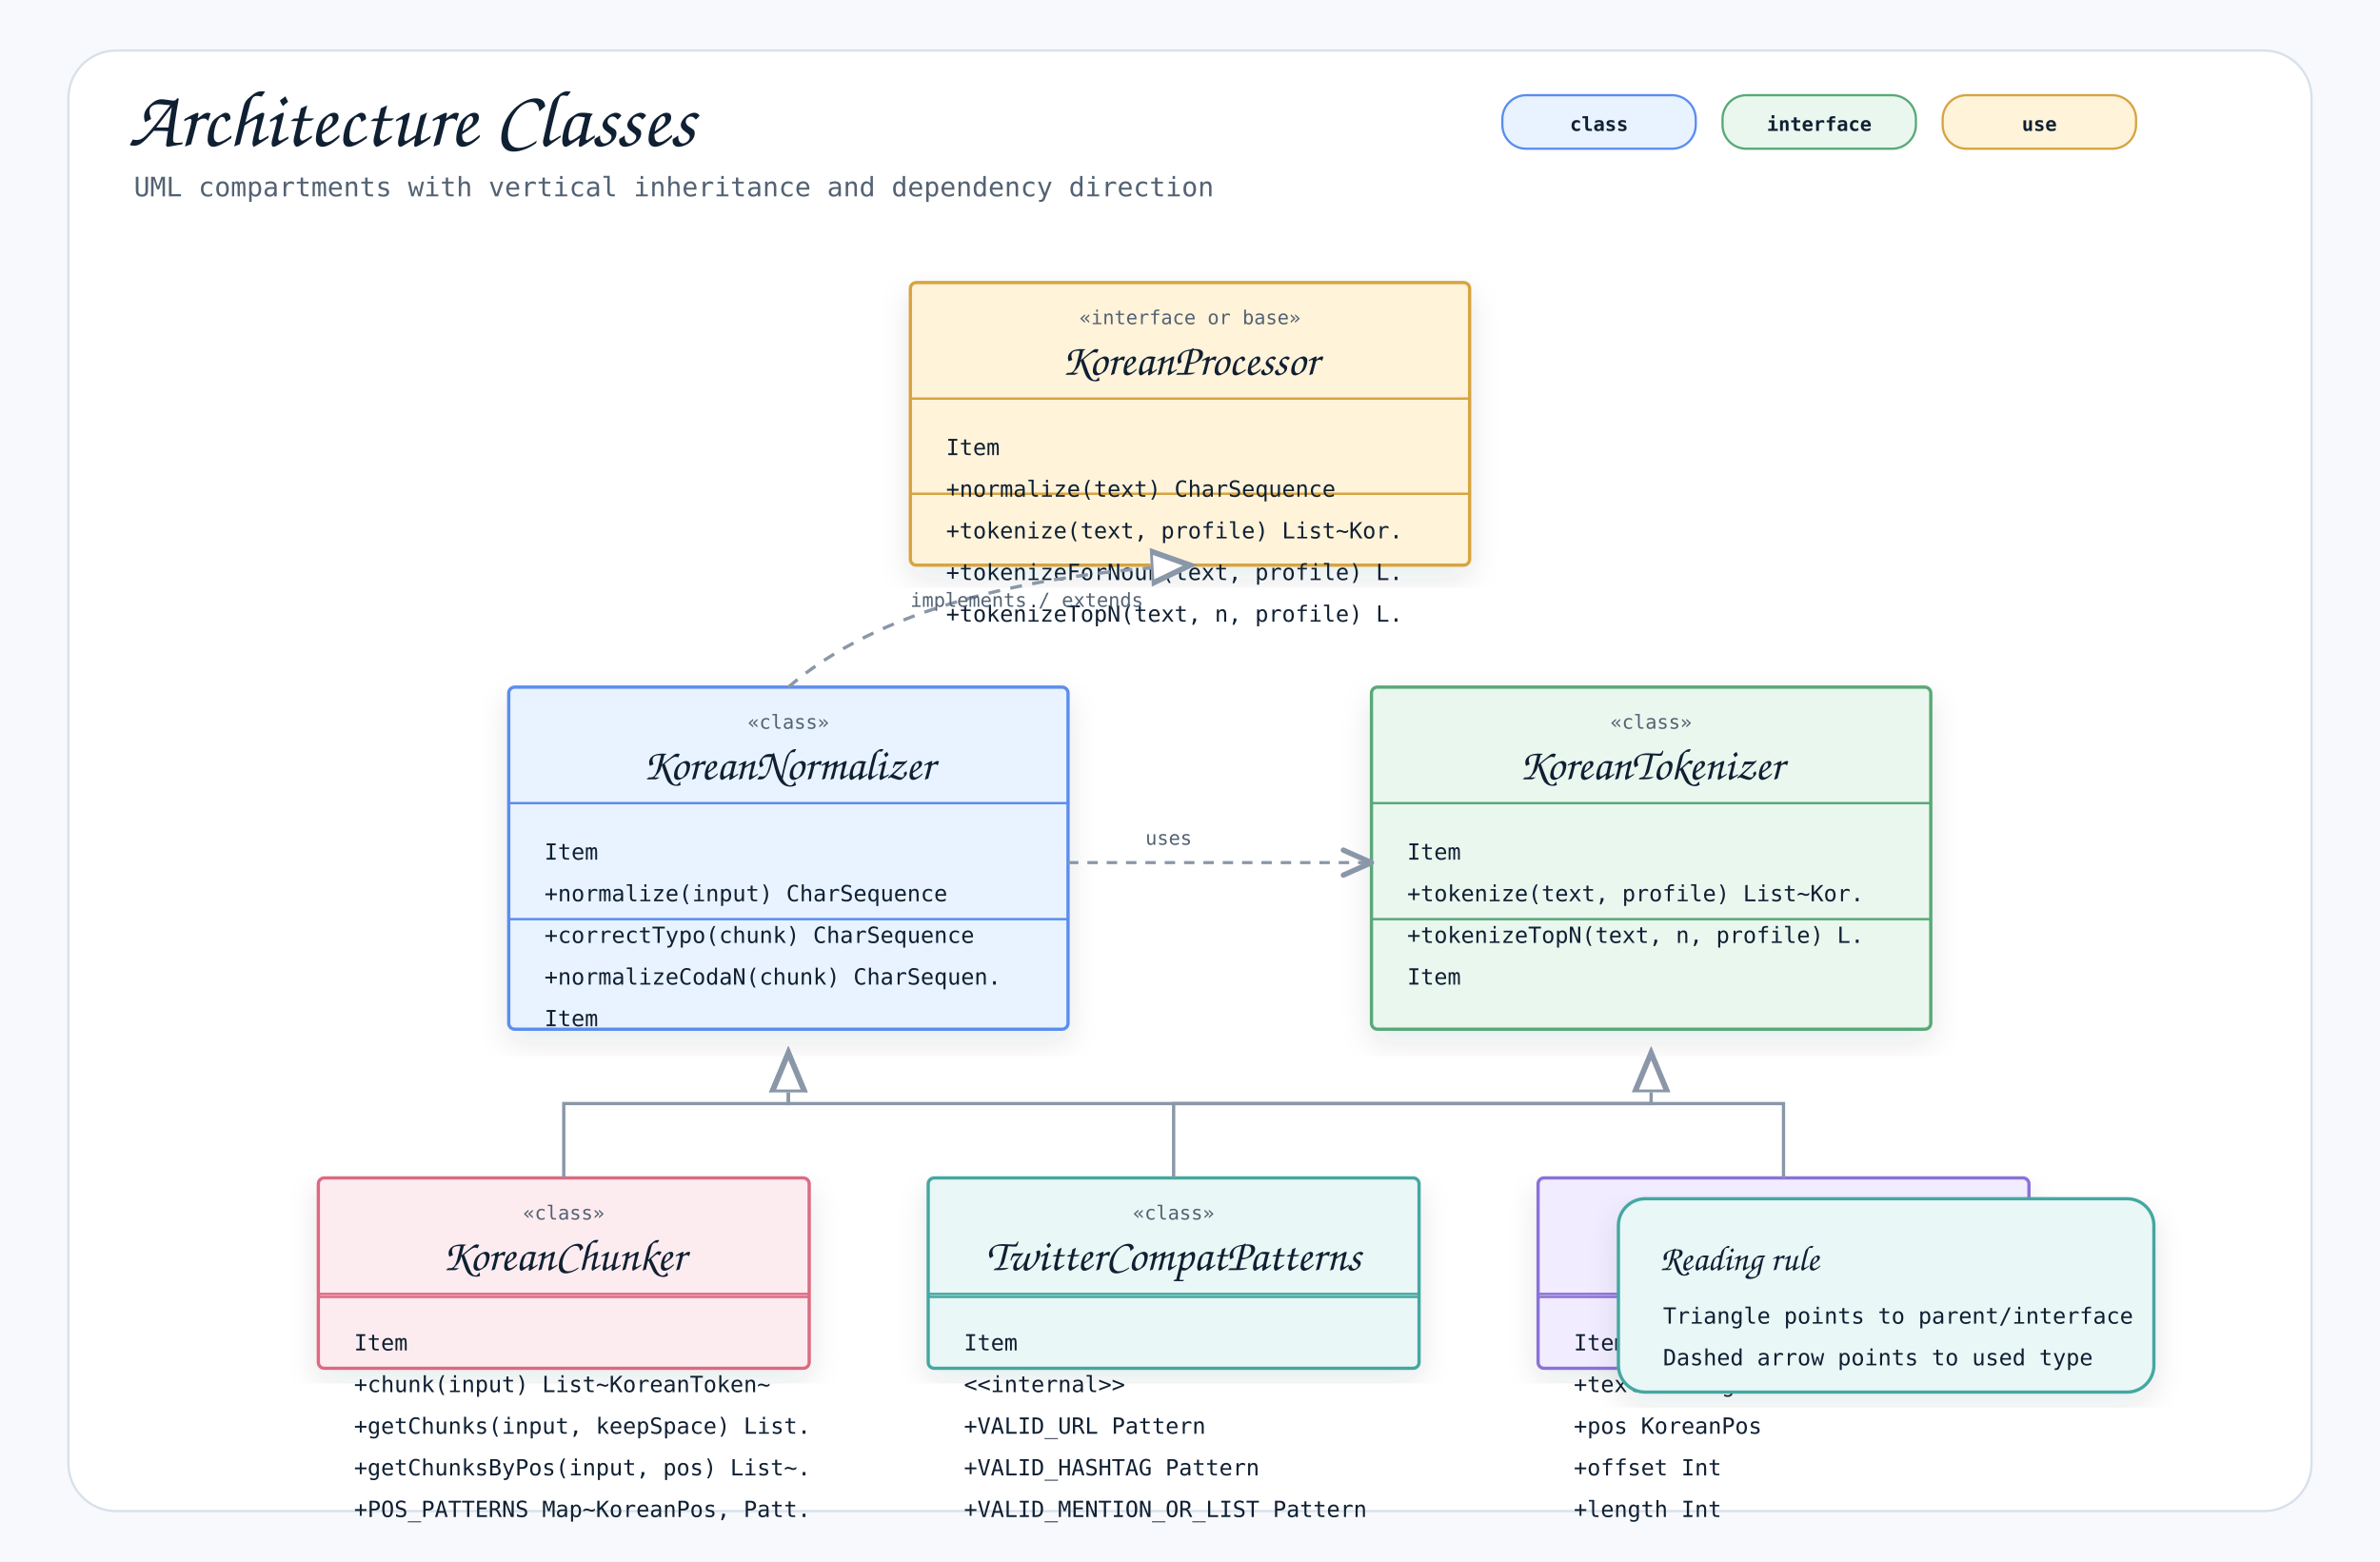
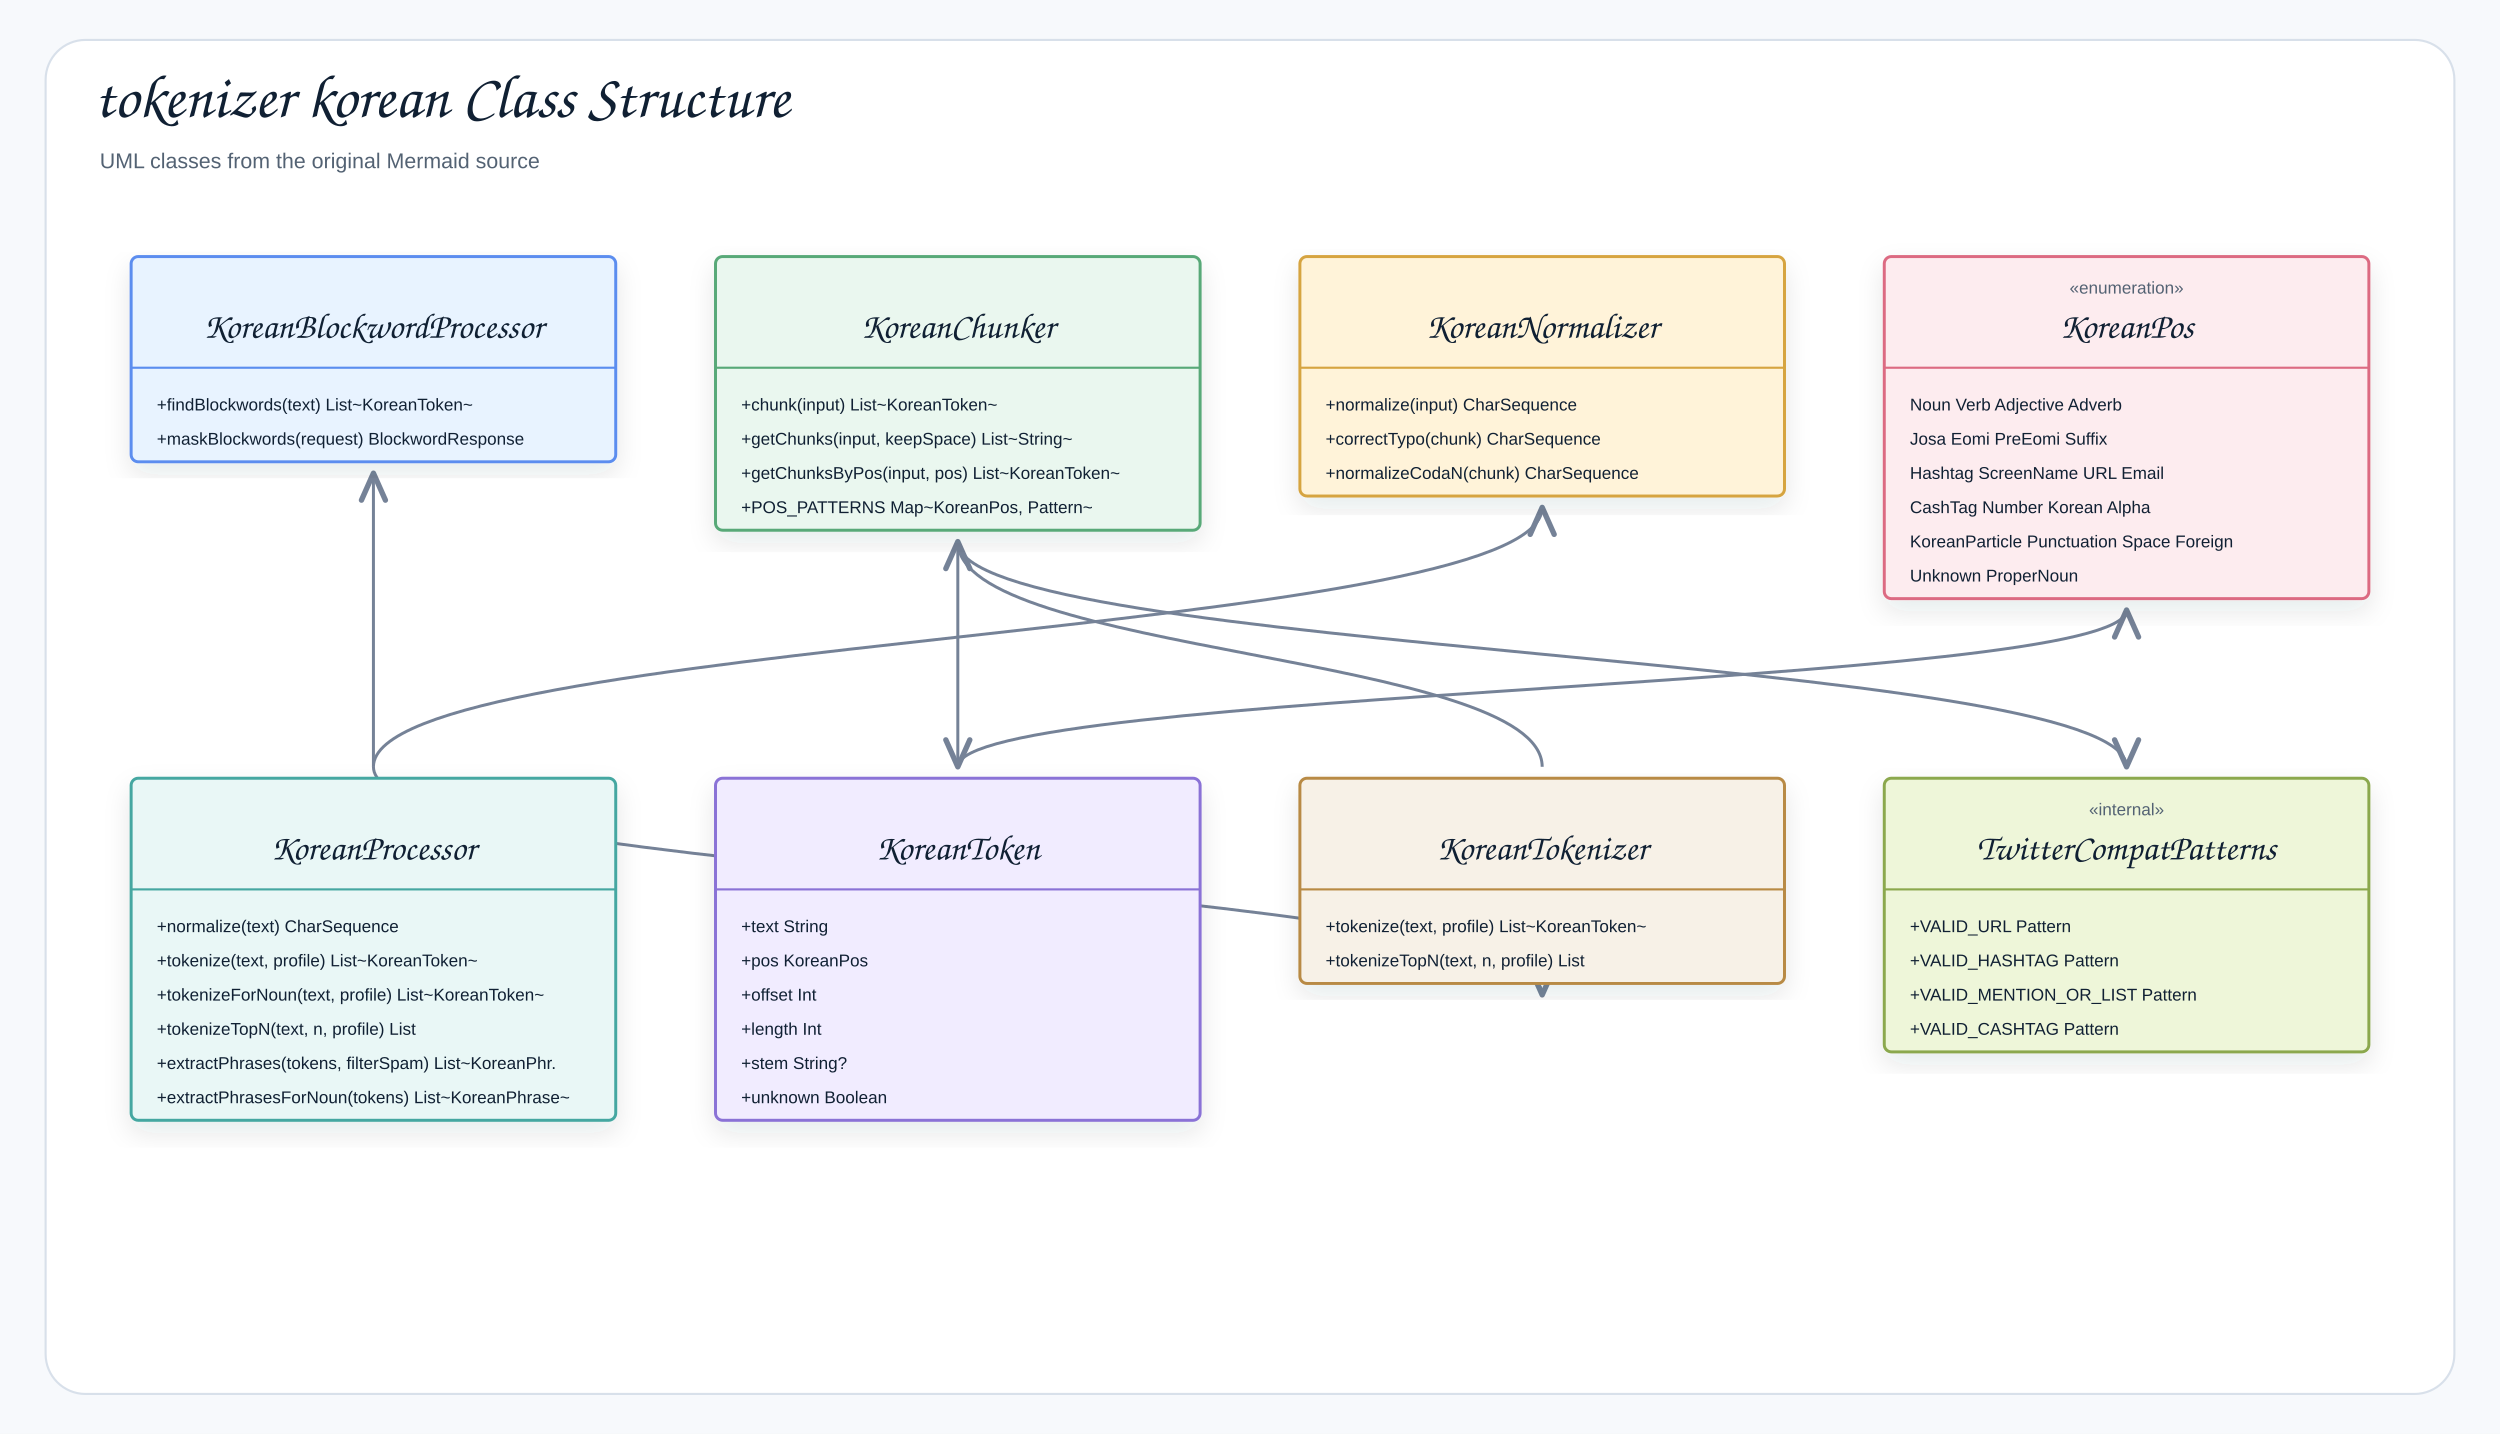
- <svg xmlns="http://www.w3.org/2000/svg" width="1600" height="1050" viewBox="0 0 1600 1050" role="img" aria-label="Architecture Classes">
+ <svg xmlns="http://www.w3.org/2000/svg" width="1754" height="1006" viewBox="0 0 1754 1006" role="img" aria-label="tokenizer korean Class Structure">
  <defs>
    <filter id="shadow" x="-8%" y="-8%" width="116%" height="116%">
-       <feDropShadow dx="0" dy="8" stdDeviation="10" flood-color="#1f2937" flood-opacity="0.10" />
+       <feDropShadow dx="0" dy="8" stdDeviation="9" flood-color="#1f2937" flood-opacity="0.10" />
    </filter>
    <marker id="openArrow" markerWidth="12" markerHeight="10" refX="10" refY="5" orient="auto" markerUnits="strokeWidth">
-       <path d="M 1 1 L 10 5 L 1 9" fill="none" stroke="#8a97a8" stroke-width="1.7" stroke-linecap="round" stroke-linejoin="round" />
+       <path d="M 1 1 L 10 5 L 1 9" fill="none" stroke="#758297" stroke-width="1.8" stroke-linecap="round" stroke-linejoin="round" />
    </marker>
    <marker id="inherit" markerWidth="14" markerHeight="12" refX="12" refY="6" orient="auto" markerUnits="strokeWidth">
-       <path d="M 0 1 L 12 6 L 0 11 Z" fill="#ffffff" stroke="#8a97a8" stroke-width="1.7" />
+       <path d="M 0 1 L 12 6 L 0 11 Z" fill="#ffffff" stroke="#758297" stroke-width="1.8" />
    </marker>
    <style>
-     .canvas { fill: #f7f9fc; }
-     .frame { fill: #ffffff; stroke: #d8e0ea; stroke-width: 1.5; }
-     .title { font-family: "Architects Daughter", "Comic Mono", cursive; font-size: 54px; font-weight: 400; fill: #102033; }
-     .subtitle { font-family: "Comic Mono", "SFMono-Regular", Menlo, Consolas, monospace; font-size: 18px; fill: #536273; }
-     .label { font-family: "Architects Daughter", "Comic Mono", cursive; font-size: 30px; font-weight: 400; fill: #102033; }
-     .smallLabel { font-family: "Architects Daughter", "Comic Mono", cursive; font-size: 24px; font-weight: 400; fill: #102033; }
-     .mono { font-family: "Comic Mono", "SFMono-Regular", Menlo, Consolas, monospace; font-size: 15px; fill: #102033; }
-     .small { font-family: "Comic Mono", "SFMono-Regular", Menlo, Consolas, monospace; font-size: 13px; fill: #536273; }
-     .strong { font-family: "Comic Mono", "SFMono-Regular", Menlo, Consolas, monospace; font-size: 15px; font-weight: 700; fill: #102033; }
-     .card { stroke-width: 2.2; filter: url(#shadow); }
-     .line { stroke: #8a97a8; stroke-width: 2.1; fill: none; marker-end: url(#openArrow); }
-     .softLine { stroke: #8a97a8; stroke-width: 2.1; fill: none; }
-     .dashed { stroke: #8a97a8; stroke-width: 2.1; stroke-dasharray: 7 6; fill: none; marker-end: url(#openArrow); }
-     .inheritLine { stroke: #8a97a8; stroke-width: 2.2; fill: none; marker-end: url(#inherit); }
-     .implLine { stroke: #8a97a8; stroke-width: 2.2; stroke-dasharray: 8 7; fill: none; marker-end: url(#inherit); }
-     .compartment { stroke-width: 1.6; fill: none; }
-     .chip { stroke-width: 1.5; rx: 16; }
-     .chipText { font-family: "Comic Mono", "SFMono-Regular", Menlo, Consolas, monospace; font-size: 13px; font-weight: 700; fill: #102033; }
+     .canvas{fill:#f7f9fc}.frame{fill:#fff;stroke:#d8e0ea;stroke-width:1.5}
+     .title{font-family:"Architects Daughter","Comic Sans MS","Comic Sans",cursive;font-size:43px;font-weight:400;fill:#102033}
+     .subtitle{font-family:"Comic Sans MS","Comic Sans","Comic Neue",Arial,sans-serif;font-size:15px;font-weight:400;fill:#536273}
+     .label{font-family:"Architects Daughter","Comic Sans MS","Comic Sans",cursive;font-size:25px;font-weight:400;fill:#102033}
+     .smallLabel{font-family:"Architects Daughter","Comic Sans MS","Comic Sans",cursive;font-size:21px;font-weight:400;fill:#102033}
+     .mono{font-family:"Comic Sans MS","Comic Sans","Comic Neue",Arial,sans-serif;font-size:12px;font-weight:400;fill:#102033}
+     .small{font-family:"Comic Sans MS","Comic Sans","Comic Neue",Arial,sans-serif;font-size:12px;font-weight:400;fill:#536273}
+     .strong{font-family:"Comic Sans MS","Comic Sans","Comic Neue",Arial,sans-serif;font-size:13px;font-weight:400;fill:#102033}
+     .card{stroke-width:2.1;filter:url(#shadow)}.compartment{stroke-width:1.5;fill:none}
+     .line{stroke:#758297;stroke-width:2.1;fill:none;marker-end:url(#openArrow)}
+     .plainLine{stroke:#758297;stroke-width:2.1;fill:none}
+     .dashed{stroke:#758297;stroke-width:2.1;stroke-dasharray:7 6;fill:none;marker-end:url(#openArrow)}
+     .inheritLine{stroke:#758297;stroke-width:2.2;fill:none;marker-end:url(#inherit)}
+     .implLine{stroke:#758297;stroke-width:2.2;stroke-dasharray:8 7;fill:none;marker-end:url(#inherit)}
  </style>
  </defs>
-   <rect class="canvas" width="1600" height="1050" />
-   <rect class="frame" x="46" y="34" width="1508" height="982" rx="32" />
-   <text class="title" x="86" y="98">Architecture Classes</text>
-   <text class="subtitle" x="90" y="132">UML compartments with vertical inheritance and dependency direction</text>
-   <rect class="chip" x="1010" y="64" width="130" height="36" fill="#e8f3ff" stroke="#5b8def" />
-   <text class="chipText" x="1075" y="88" text-anchor="middle">class</text>
-   <rect class="chip" x="1158" y="64" width="130" height="36" fill="#eaf7ef" stroke="#58a978" />
-   <text class="chipText" x="1223" y="88" text-anchor="middle">interface</text>
-   <rect class="chip" x="1306" y="64" width="130" height="36" fill="#fff3d9" stroke="#d6a441" />
-   <text class="chipText" x="1371" y="88" text-anchor="middle">use</text>
-   <g transform="translate(612,190)">
-     <rect class="card" x="0" y="0" width="376" height="190" rx="4" fill="#fff3d9" stroke="#d6a441" />
-     <line class="compartment" x1="0" y1="78" x2="376" y2="78" stroke="#d6a441" />
-     <line class="compartment" x1="0" y1="142" x2="376" y2="142" stroke="#d6a441" />
-     <text class="small" x="188" y="28" text-anchor="middle">«interface or base»</text>
-     <text class="label" x="188" y="62" text-anchor="middle">KoreanProcessor</text>
-     <text class="mono" x="24" y="116">Item</text>
-     <text class="mono" x="24" y="144">+normalize(text) CharSequence</text>
-     <text class="mono" x="24" y="172">+tokenize(text, profile) List~Kor.</text>
-     <text class="mono" x="24" y="200">+tokenizeForNoun(text, profile) L.</text>
-     <text class="mono" x="24" y="228">+tokenizeTopN(text, n, profile) L.</text>
+   <rect class="canvas" width="1754" height="1006" />
+   <rect class="frame" x="32" y="28" width="1690" height="950" rx="28" />
+   <text class="title" x="66" y="82">tokenizer korean Class Structure</text>
+   <text class="subtitle" x="70" y="118">UML classes from the original Mermaid source</text>
+   <path class="line" d="M672 538 C672 483 1492 483 1492 428" />
+   <path class="line" d="M672 380 C672 459 672 459 672 538" />
+   <path class="line" d="M672 380 C672 459 1492 459 1492 538" />
+   <path class="line" d="M1082 538 C1082 459 672 459 672 380" />
+   <path class="line" d="M262 538 C262 435 262 435 262 332" />
+   <path class="line" d="M262 538 C262 618 1082 618 1082 698" />
+   <path class="line" d="M262 538 C262 447 1082 447 1082 356" />
+   <g transform="translate(92,180)">
+     <rect class="card" x="0" y="0" width="340" height="144" rx="5" fill="#E8F3FF" stroke="#5B8DEF" />
+     <line class="compartment" x1="0" y1="78" x2="340" y2="78" stroke="#5B8DEF" />
+     <text class="small" x="170" y="26" text-anchor="middle" />
+     <text class="label" x="170" y="57" text-anchor="middle">KoreanBlockwordProcessor</text>
+     <text class="mono" x="18" y="108">+findBlockwords(text) List~KoreanToken~</text>
+     <text class="mono" x="18" y="132">+maskBlockwords(request) BlockwordResponse</text>
  </g>
-   <g transform="translate(342,462)">
-     <rect class="card" x="0" y="0" width="376" height="230" rx="4" fill="#e8f3ff" stroke="#5b8def" />
-     <line class="compartment" x1="0" y1="78" x2="376" y2="78" stroke="#5b8def" />
-     <line class="compartment" x1="0" y1="156" x2="376" y2="156" stroke="#5b8def" />
-     <text class="small" x="188" y="28" text-anchor="middle">«class»</text>
-     <text class="label" x="188" y="62" text-anchor="middle">KoreanNormalizer</text>
-     <text class="mono" x="24" y="116">Item</text>
-     <text class="mono" x="24" y="144">+normalize(input) CharSequence</text>
-     <text class="mono" x="24" y="172">+correctTypo(chunk) CharSequence</text>
-     <text class="mono" x="24" y="200">+normalizeCodaN(chunk) CharSequen.</text>
-     <text class="mono" x="24" y="228">Item</text>
+   <g transform="translate(502,180)">
+     <rect class="card" x="0" y="0" width="340" height="192" rx="5" fill="#EAF7EF" stroke="#58A978" />
+     <line class="compartment" x1="0" y1="78" x2="340" y2="78" stroke="#58A978" />
+     <text class="small" x="170" y="26" text-anchor="middle" />
+     <text class="label" x="170" y="57" text-anchor="middle">KoreanChunker</text>
+     <text class="mono" x="18" y="108">+chunk(input) List~KoreanToken~</text>
+     <text class="mono" x="18" y="132">+getChunks(input, keepSpace) List~String~</text>
+     <text class="mono" x="18" y="156">+getChunksByPos(input, pos) List~KoreanToken~</text>
+     <text class="mono" x="18" y="180">+POS_PATTERNS Map~KoreanPos, Pattern~</text>
  </g>
-   <g transform="translate(922,462)">
-     <rect class="card" x="0" y="0" width="376" height="230" rx="4" fill="#eaf7ef" stroke="#58a978" />
-     <line class="compartment" x1="0" y1="78" x2="376" y2="78" stroke="#58a978" />
-     <line class="compartment" x1="0" y1="156" x2="376" y2="156" stroke="#58a978" />
-     <text class="small" x="188" y="28" text-anchor="middle">«class»</text>
-     <text class="label" x="188" y="62" text-anchor="middle">KoreanTokenizer</text>
-     <text class="mono" x="24" y="116">Item</text>
-     <text class="mono" x="24" y="144">+tokenize(text, profile) List~Kor.</text>
-     <text class="mono" x="24" y="172">+tokenizeTopN(text, n, profile) L.</text>
-     <text class="mono" x="24" y="200">Item</text>
+   <g transform="translate(912,180)">
+     <rect class="card" x="0" y="0" width="340" height="168" rx="5" fill="#FFF3D9" stroke="#D6A441" />
+     <line class="compartment" x1="0" y1="78" x2="340" y2="78" stroke="#D6A441" />
+     <text class="small" x="170" y="26" text-anchor="middle" />
+     <text class="label" x="170" y="57" text-anchor="middle">KoreanNormalizer</text>
+     <text class="mono" x="18" y="108">+normalize(input) CharSequence</text>
+     <text class="mono" x="18" y="132">+correctTypo(chunk) CharSequence</text>
+     <text class="mono" x="18" y="156">+normalizeCodaN(chunk) CharSequence</text>
  </g>
-   <g transform="translate(214,792)">
-     <rect class="card" x="0" y="0" width="330" height="128" rx="4" fill="#fdecef" stroke="#dc6b82" />
-     <line class="compartment" x1="0" y1="78" x2="330" y2="78" stroke="#dc6b82" />
-     <line class="compartment" x1="0" y1="80" x2="330" y2="80" stroke="#dc6b82" />
-     <text class="small" x="165" y="28" text-anchor="middle">«class»</text>
-     <text class="label" x="165" y="62" text-anchor="middle">KoreanChunker</text>
-     <text class="mono" x="24" y="116">Item</text>
-     <text class="mono" x="24" y="144">+chunk(input) List~KoreanToken~</text>
-     <text class="mono" x="24" y="172">+getChunks(input, keepSpace) List.</text>
-     <text class="mono" x="24" y="200">+getChunksByPos(input, pos) List~.</text>
-     <text class="mono" x="24" y="228">+POS_PATTERNS Map~KoreanPos, Patt.</text>
+   <g transform="translate(1322,180)">
+     <rect class="card" x="0" y="0" width="340" height="240" rx="5" fill="#FDECEF" stroke="#DC6B82" />
+     <line class="compartment" x1="0" y1="78" x2="340" y2="78" stroke="#DC6B82" />
+     <text class="small" x="170" y="26" text-anchor="middle">«enumeration»</text>
+     <text class="label" x="170" y="57" text-anchor="middle">KoreanPos</text>
+     <text class="mono" x="18" y="108">Noun Verb Adjective Adverb</text>
+     <text class="mono" x="18" y="132">Josa Eomi PreEomi Suffix</text>
+     <text class="mono" x="18" y="156">Hashtag ScreenName URL Email</text>
+     <text class="mono" x="18" y="180">CashTag Number Korean Alpha</text>
+     <text class="mono" x="18" y="204">KoreanParticle Punctuation Space Foreign</text>
+     <text class="mono" x="18" y="228">Unknown ProperNoun</text>
  </g>
-   <g transform="translate(624,792)">
-     <rect class="card" x="0" y="0" width="330" height="128" rx="4" fill="#e9f7f6" stroke="#45a7a1" />
-     <line class="compartment" x1="0" y1="78" x2="330" y2="78" stroke="#45a7a1" />
-     <line class="compartment" x1="0" y1="80" x2="330" y2="80" stroke="#45a7a1" />
-     <text class="small" x="165" y="28" text-anchor="middle">«class»</text>
-     <text class="label" x="165" y="62" text-anchor="middle">TwitterCompatPatterns</text>
-     <text class="mono" x="24" y="116">Item</text>
-     <text class="mono" x="24" y="144">&lt;&lt;internal&gt;&gt;</text>
-     <text class="mono" x="24" y="172">+VALID_URL Pattern</text>
-     <text class="mono" x="24" y="200">+VALID_HASHTAG Pattern</text>
-     <text class="mono" x="24" y="228">+VALID_MENTION_OR_LIST Pattern</text>
+   <g transform="translate(92,546)">
+     <rect class="card" x="0" y="0" width="340" height="240" rx="5" fill="#E9F7F6" stroke="#45A7A1" />
+     <line class="compartment" x1="0" y1="78" x2="340" y2="78" stroke="#45A7A1" />
+     <text class="small" x="170" y="26" text-anchor="middle" />
+     <text class="label" x="170" y="57" text-anchor="middle">KoreanProcessor</text>
+     <text class="mono" x="18" y="108">+normalize(text) CharSequence</text>
+     <text class="mono" x="18" y="132">+tokenize(text, profile) List~KoreanToken~</text>
+     <text class="mono" x="18" y="156">+tokenizeForNoun(text, profile) List~KoreanToken~</text>
+     <text class="mono" x="18" y="180">+tokenizeTopN(text, n, profile) List</text>
+     <text class="mono" x="18" y="204">+extractPhrases(tokens, filterSpam) List~KoreanPhr.</text>
+     <text class="mono" x="18" y="228">+extractPhrasesForNoun(tokens) List~KoreanPhrase~</text>
  </g>
-   <g transform="translate(1034,792)">
-     <rect class="card" x="0" y="0" width="330" height="128" rx="4" fill="#f1ecff" stroke="#8a72d6" />
-     <line class="compartment" x1="0" y1="78" x2="330" y2="78" stroke="#8a72d6" />
-     <line class="compartment" x1="0" y1="80" x2="330" y2="80" stroke="#8a72d6" />
-     <text class="small" x="165" y="28" text-anchor="middle">«class»</text>
-     <text class="label" x="165" y="62" text-anchor="middle">KoreanToken</text>
-     <text class="mono" x="24" y="116">Item</text>
-     <text class="mono" x="24" y="144">+text String</text>
-     <text class="mono" x="24" y="172">+pos KoreanPos</text>
-     <text class="mono" x="24" y="200">+offset Int</text>
-     <text class="mono" x="24" y="228">+length Int</text>
+   <g transform="translate(502,546)">
+     <rect class="card" x="0" y="0" width="340" height="240" rx="5" fill="#F1ECFF" stroke="#8A72D6" />
+     <line class="compartment" x1="0" y1="78" x2="340" y2="78" stroke="#8A72D6" />
+     <text class="small" x="170" y="26" text-anchor="middle" />
+     <text class="label" x="170" y="57" text-anchor="middle">KoreanToken</text>
+     <text class="mono" x="18" y="108">+text String</text>
+     <text class="mono" x="18" y="132">+pos KoreanPos</text>
+     <text class="mono" x="18" y="156">+offset Int</text>
+     <text class="mono" x="18" y="180">+length Int</text>
+     <text class="mono" x="18" y="204">+stem String?</text>
+     <text class="mono" x="18" y="228">+unknown Boolean</text>
  </g>
-   <path class="implLine" d="M530 462 C590 410 690 386 800 380" />
-   <text class="small" x="612" y="408">implements / extends</text>
-   <path class="dashed" d="M718 580 C780 580 860 580 922 580" />
-   <rect x="756" y="548" width="118" height="30" rx="15" fill="#ffffff" opacity="0.94" />
-   <text class="small" x="770" y="568">uses</text>
-   <path class="inheritLine" d="M379 792 L379 742 L530 742 L530 708" />
-   <path class="inheritLine" d="M789 792 L789 742 L1110 742 L1110 708" />
-   <path class="inheritLine" d="M1199 792 L1199 742 L530 742 L530 708" />
-   <g transform="translate(1088,806)">
-     <rect class="card" x="0" y="0" width="360" height="130" rx="18" fill="#e9f7f6" stroke="#45a7a1" />
-     <text class="smallLabel" x="28" y="48">Reading rule</text>
-     <text class="mono" x="30" y="84">Triangle points to parent/interface</text>
-     <text class="mono" x="30" y="112">Dashed arrow points to used type</text>
+   <g transform="translate(912,546)">
+     <rect class="card" x="0" y="0" width="340" height="144" rx="5" fill="#F7F1E7" stroke="#B88A44" />
+     <line class="compartment" x1="0" y1="78" x2="340" y2="78" stroke="#B88A44" />
+     <text class="small" x="170" y="26" text-anchor="middle" />
+     <text class="label" x="170" y="57" text-anchor="middle">KoreanTokenizer</text>
+     <text class="mono" x="18" y="108">+tokenize(text, profile) List~KoreanToken~</text>
+     <text class="mono" x="18" y="132">+tokenizeTopN(text, n, profile) List</text>
+   </g>
+   <g transform="translate(1322,546)">
+     <rect class="card" x="0" y="0" width="340" height="192" rx="5" fill="#EEF6D9" stroke="#8BA84D" />
+     <line class="compartment" x1="0" y1="78" x2="340" y2="78" stroke="#8BA84D" />
+     <text class="small" x="170" y="26" text-anchor="middle">«internal»</text>
+     <text class="label" x="170" y="57" text-anchor="middle">TwitterCompatPatterns</text>
+     <text class="mono" x="18" y="108">+VALID_URL Pattern</text>
+     <text class="mono" x="18" y="132">+VALID_HASHTAG Pattern</text>
+     <text class="mono" x="18" y="156">+VALID_MENTION_OR_LIST Pattern</text>
+     <text class="mono" x="18" y="180">+VALID_CASHTAG Pattern</text>
  </g>
</svg>
